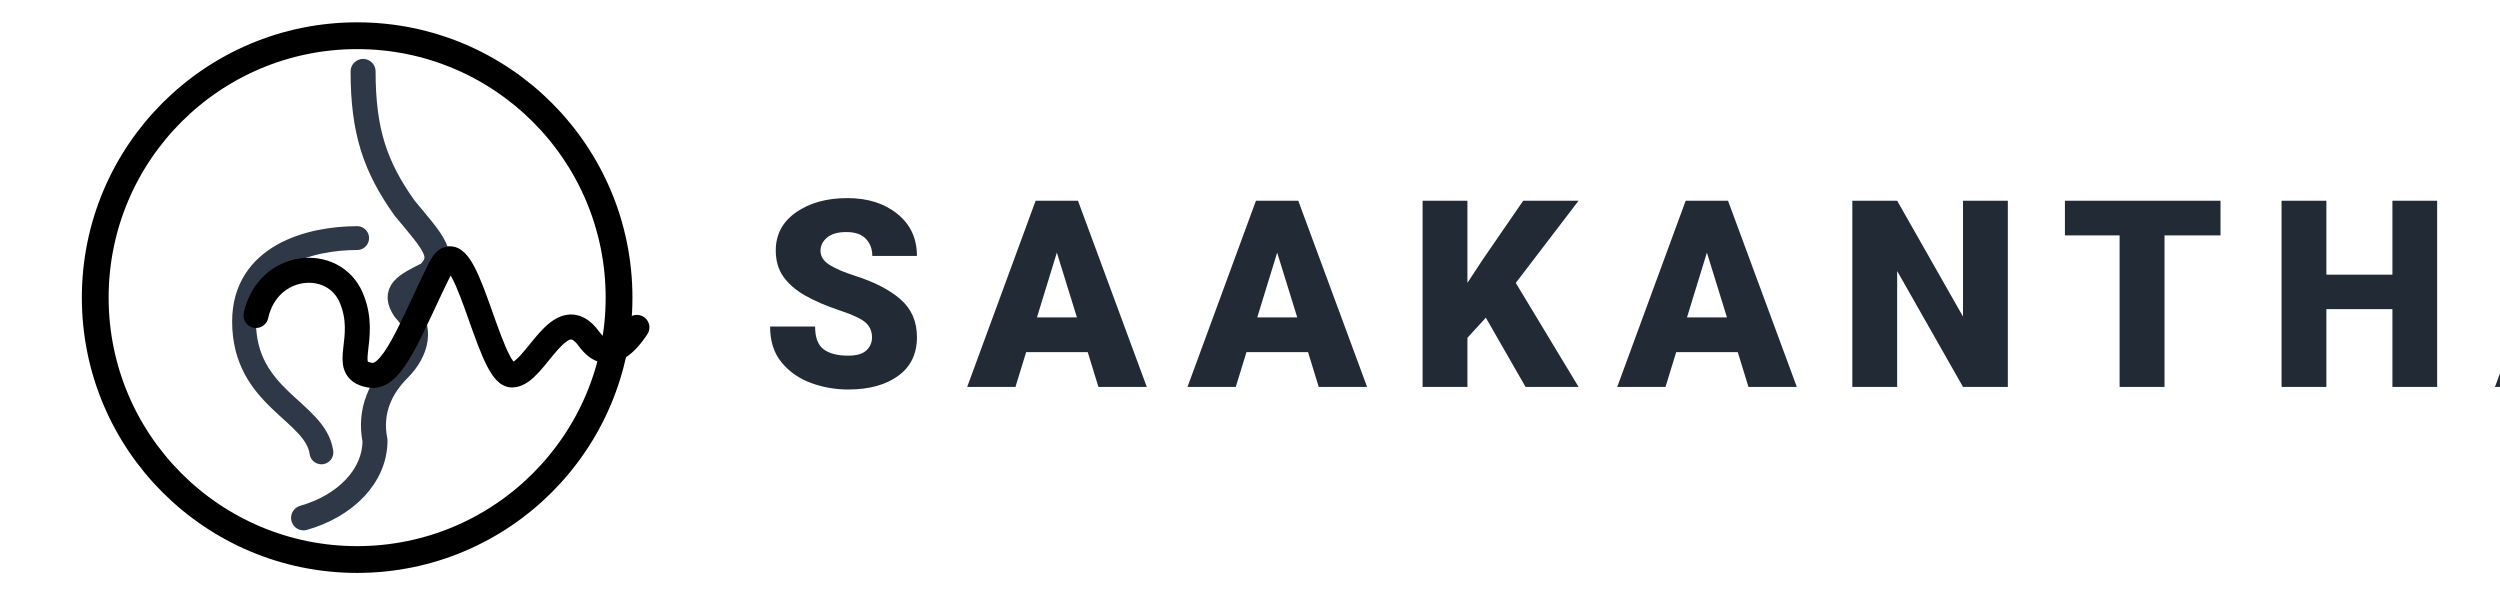
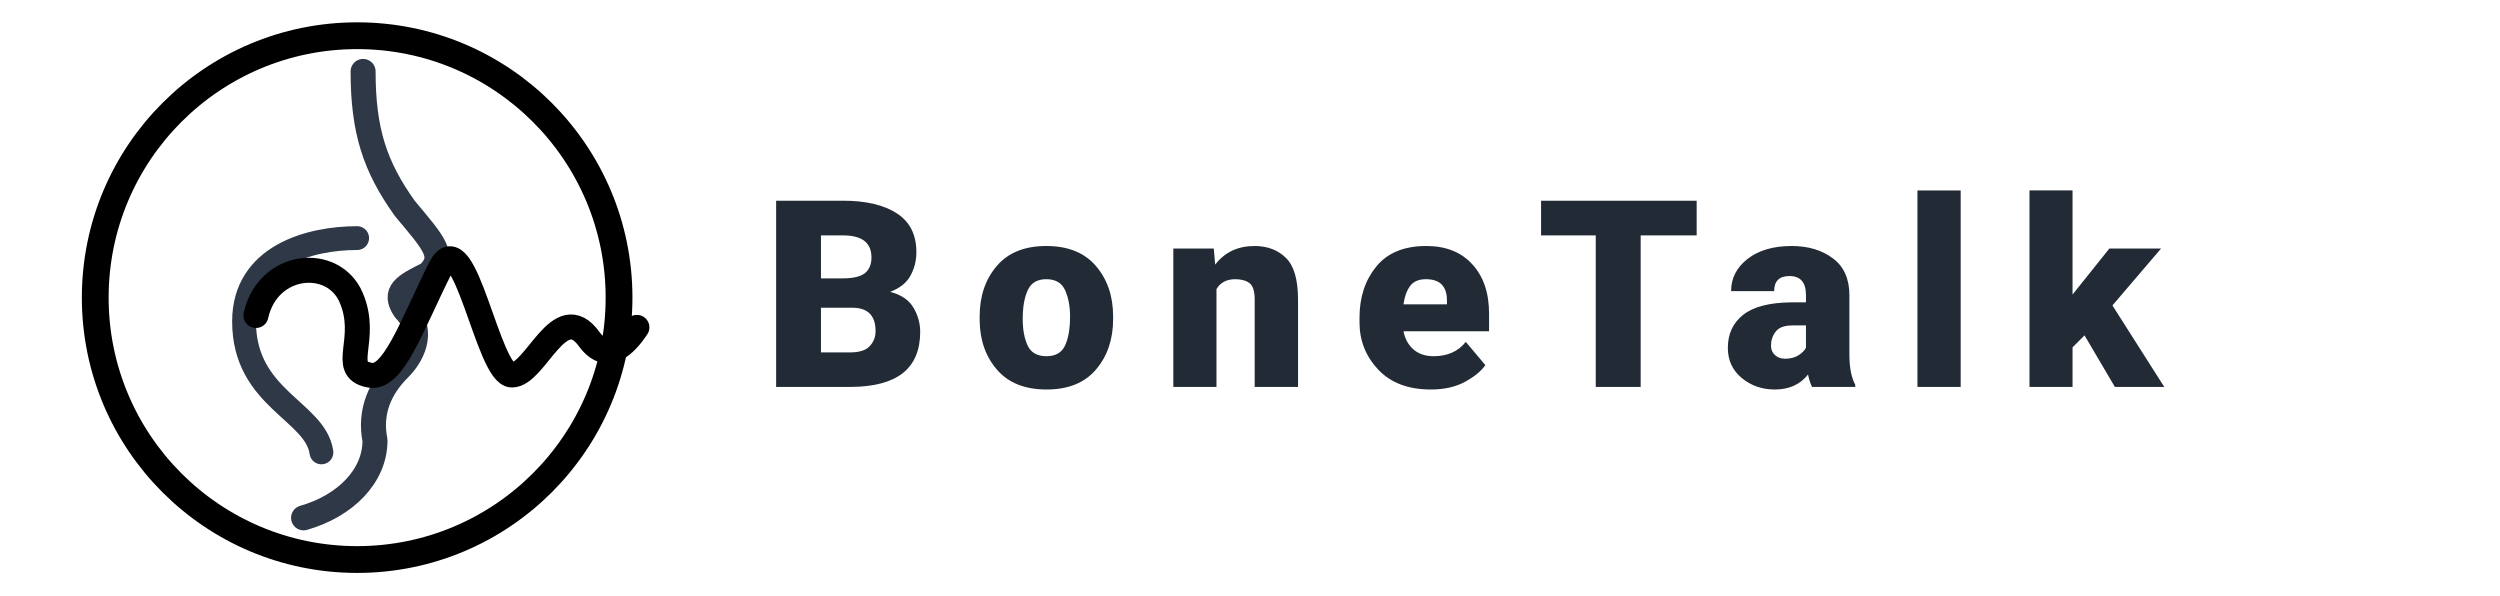
<svg xmlns="http://www.w3.org/2000/svg" viewBox="0 0 420 100" fill="none">
  <defs>
    <linearGradient id="saakanthaRingGradFull" x1="0%" y1="0%" x2="100%" y2="100%">
      <stop offset="0%" stopColor="#2c3e50" />
      <stop offset="45%" stopColor="#243342" />
      <stop offset="85%" stopColor="#10b981" />
      <stop offset="100%" stopColor="#059669" />
    </linearGradient>
    <linearGradient id="saakanthaWaveGradFull" x1="0%" y1="0%" x2="100%" y2="0%">
      <stop offset="0%" stopColor="#059669" />
      <stop offset="35%" stopColor="#10b981" />
      <stop offset="75%" stopColor="#34d399" />
      <stop offset="100%" stopColor="#2c3e50" />
    </linearGradient>
  </defs>
  <g transform="translate(10, 0)">
    <circle cx="50" cy="50" r="44" stroke="url(#saakanthaRingGradFull)" stroke-width="4.5" stroke-linecap="round" />
    <path d="M 51 12           C 51 22, 53 28, 58 35           C 63 41, 65 43, 62 46           C 58 48, 56 49, 58 52           C 61 55, 60 59, 57 62           C 54 65, 52 69, 53 74           C 53 80, 48 85, 41 87" stroke="#2e3846" stroke-width="4.2" stroke-linecap="round" stroke-linejoin="round" />
    <path d="M 50 40           C 42 40, 31 43, 31 54           C 31 67, 43 69, 44 76" stroke="#2e3846" stroke-width="4" stroke-linecap="round" />
    <path d="M 33 53           C 35 44, 46 43, 49 50           C 52 57, 47 62, 52 63           C 56 64, 59 55, 64 45           C 68 37, 72 63, 76 63           C 80 63, 84 50, 89 57           C 92 61, 95 58, 97 55" stroke="url(#saakanthaWaveGradFull)" stroke-width="4.2" stroke-linecap="round" stroke-linejoin="round" />
  </g>
-   <text x="128" y="65" font-family="system-ui, -apple-system, BlinkMacSystemFont, 'Segoe UI', Roboto, 'Syne', sans-serif" font-size="44" font-weight="800" letter-spacing="0.16em" fill="#222b35">SAAKANTHA</text>
+   <text x="128" y="65" font-family="system-ui, -apple-system, BlinkMacSystemFont, 'Segoe UI', Roboto, 'Syne', sans-serif" font-size="44" font-weight="800" letter-spacing="0.16em" fill="#222b35">BoneTalk</text>
</svg>
